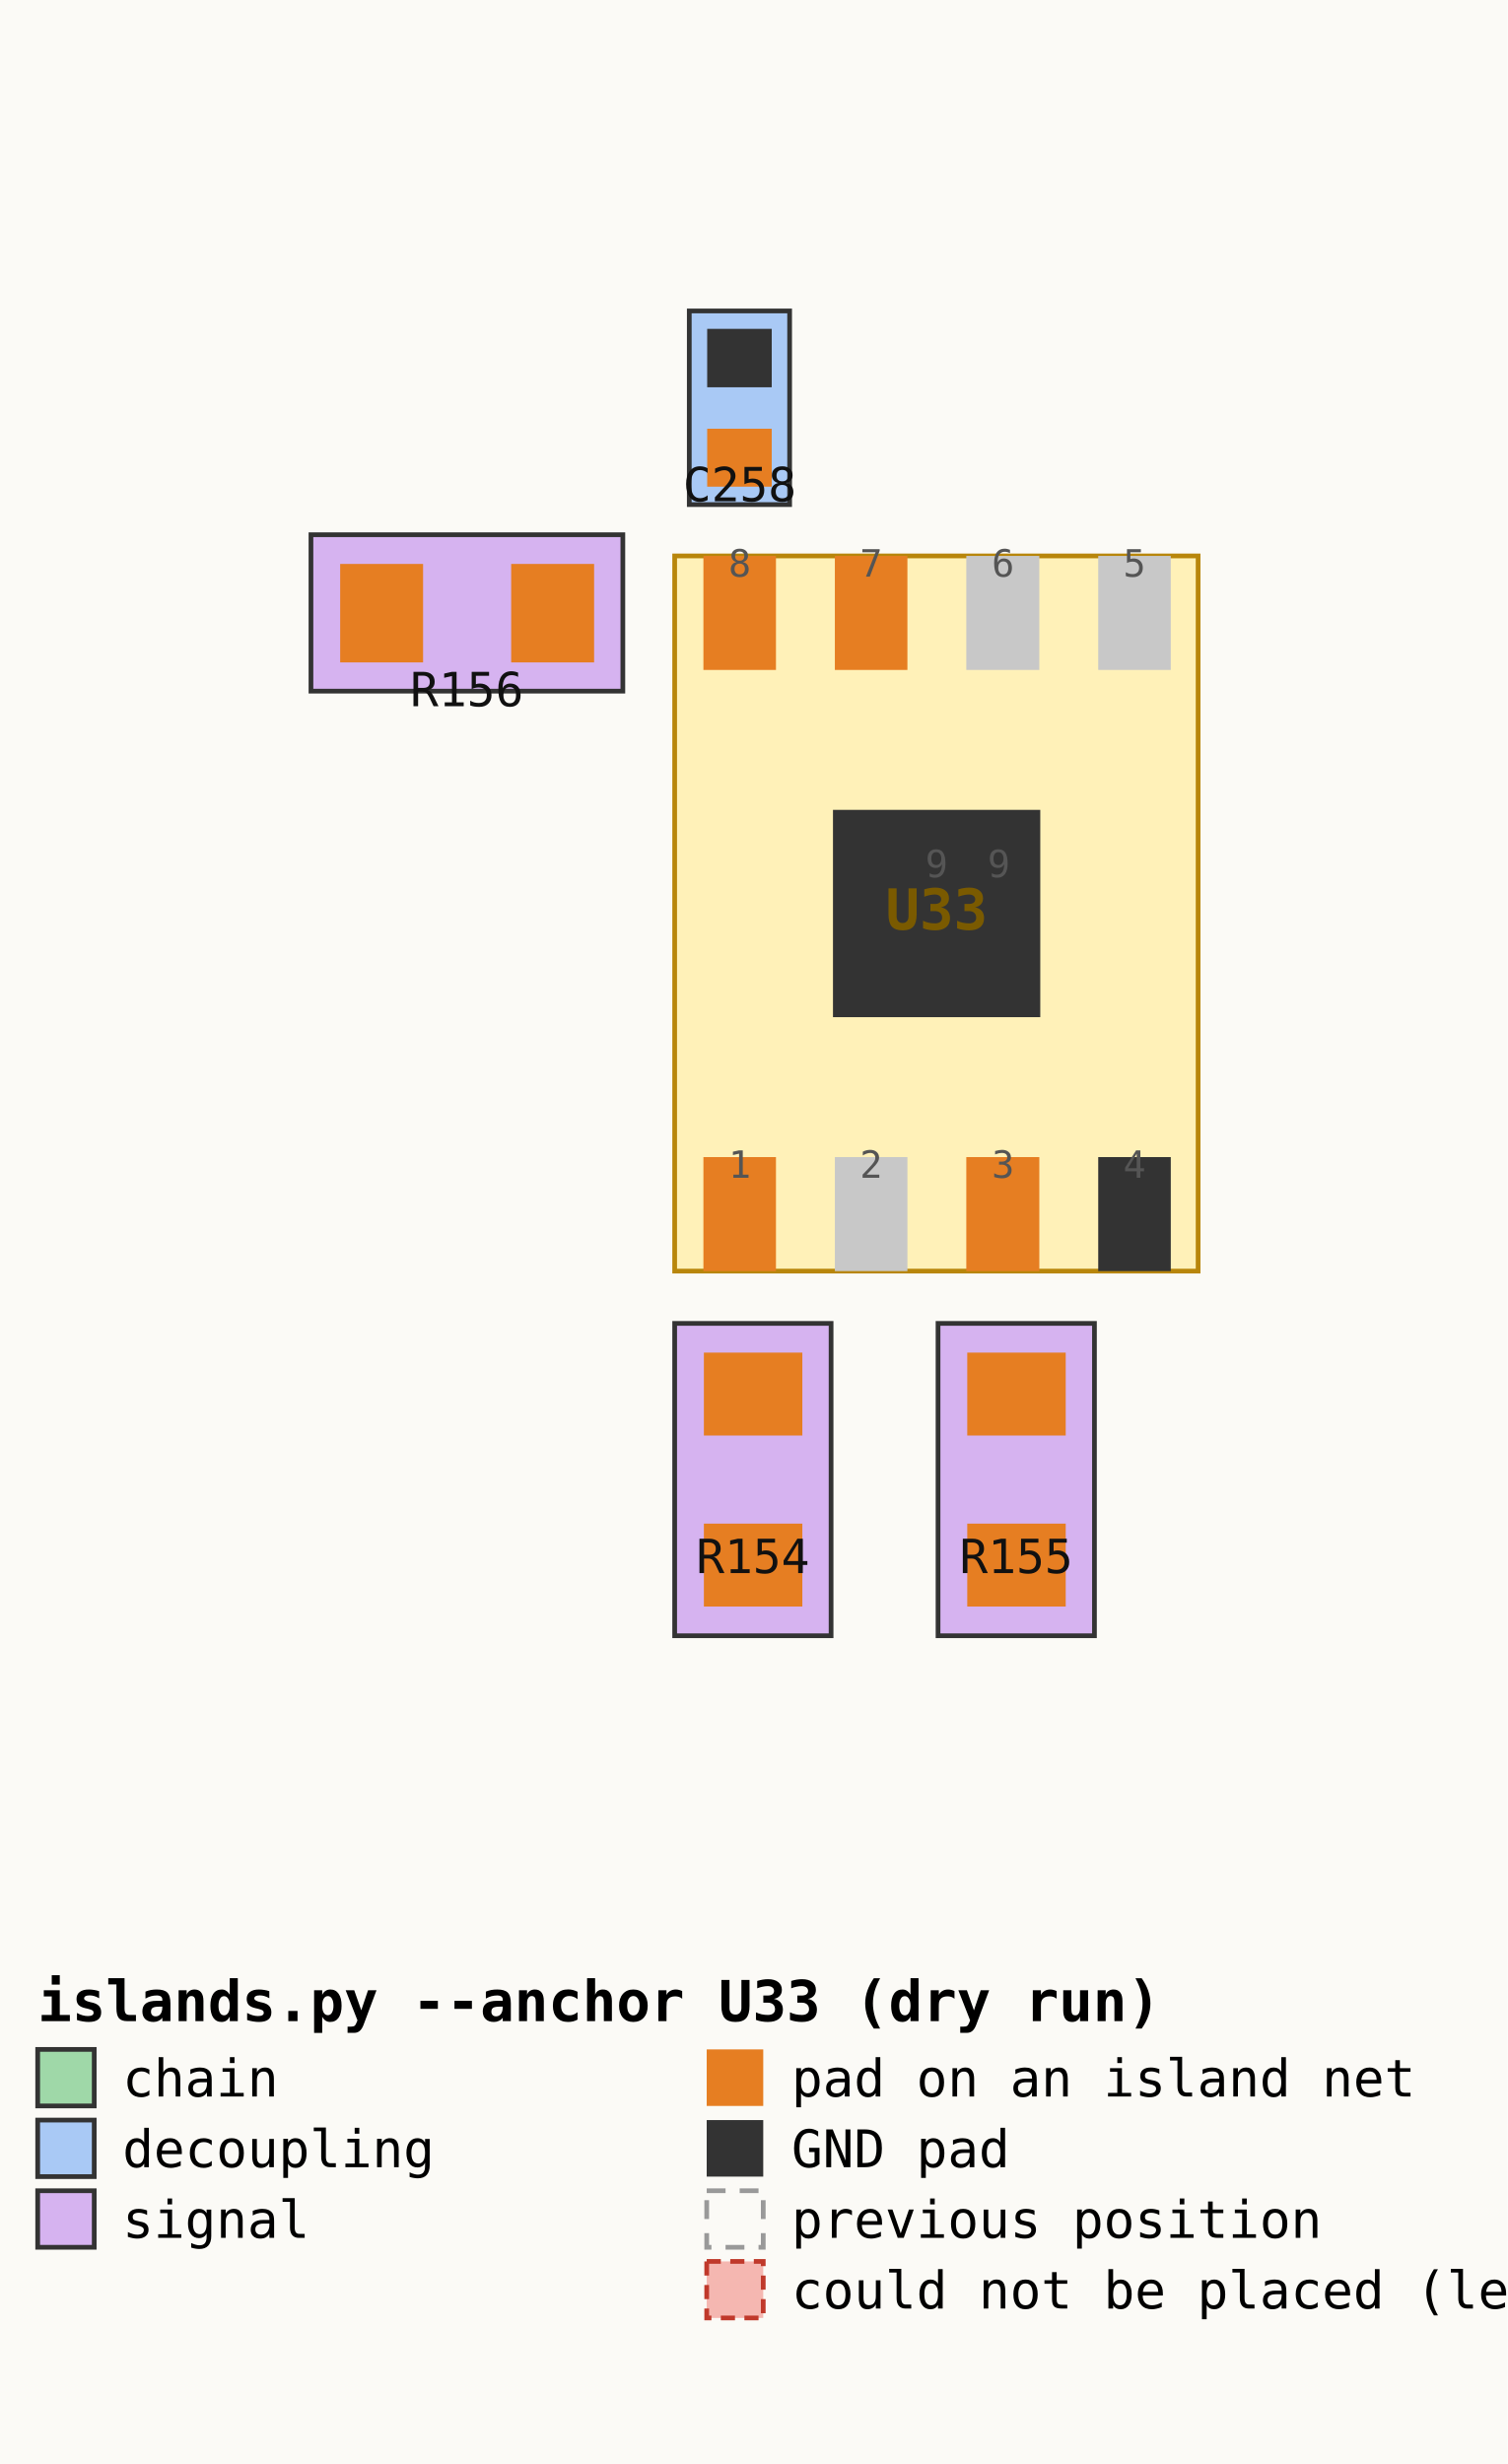
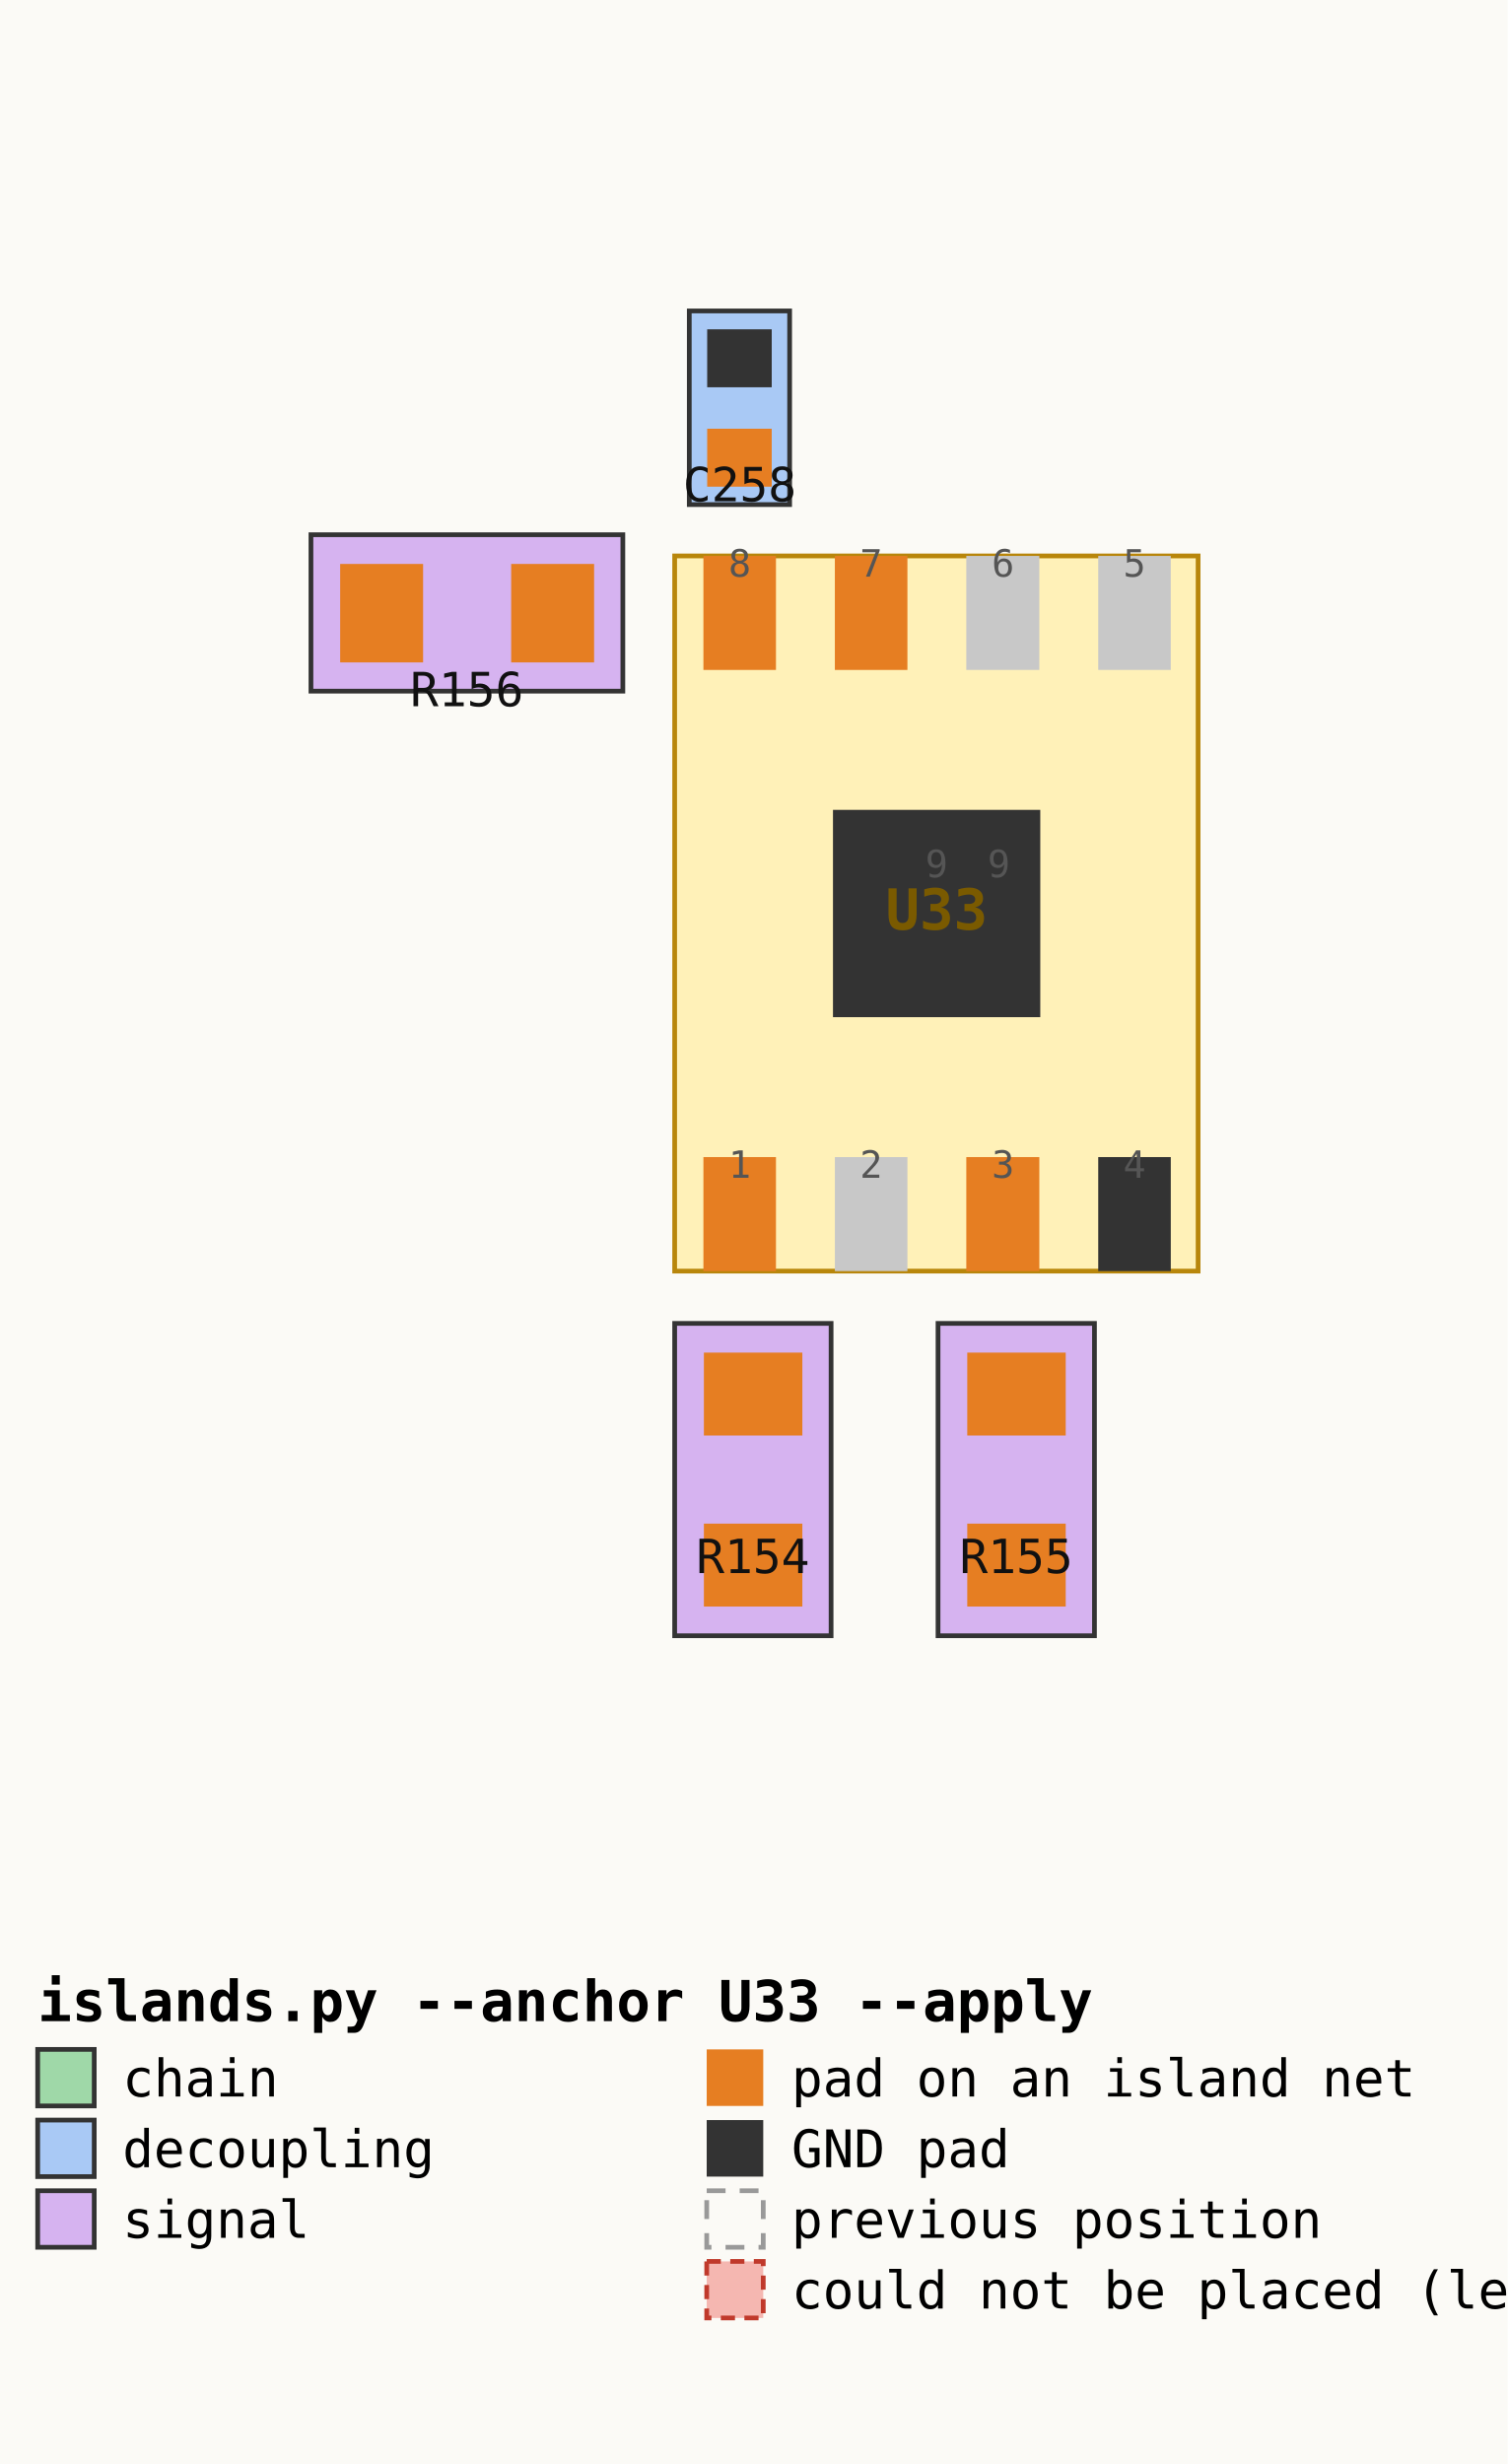
<svg xmlns="http://www.w3.org/2000/svg" width="320" height="523" viewBox="0 0 320 523" font-family="monospace">
  <rect x="0" y="0" width="320" height="523" fill="#fbfaf6" />
-   <rect x="-8767.1" y="359.8" width="2200.0" height="2200.0" fill="none" stroke="#000" stroke-width="2" />
-   <polygon points="-8328.9,7100.4 -8217.8,7100.4 -8217.8,7252.2 -8328.9,7252.2" fill="none" stroke="#b8860b" stroke-width="1" stroke-dasharray="4,3" />
+   <rect x="-8767.1" y="-498.2" width="2200.0" height="2200.0" fill="none" stroke="#000" stroke-width="2" />
+   <polygon points="-8328.9,6242.4 -8217.8,6242.4 -8217.8,6394.2 -8328.9,6394.2" fill="none" stroke="#b8860b" stroke-width="1" stroke-dasharray="4,3" />
  <polygon points="143.2,118.0 254.3,118.0 254.3,269.8 143.2,269.8" fill="#fff1b8" stroke="#b8860b" stroke-width="1" />
  <polygon points="149.3,245.6 164.7,245.6 164.7,269.8 149.3,269.8" fill="#e67e22" stroke="none" stroke-width="1" />
  <text x="157.0" y="250.0" font-size="8" fill="#555" text-anchor="middle">1</text>
  <polygon points="177.2,245.6 192.6,245.6 192.6,269.8 177.2,269.8" fill="#c8c8c8" stroke="none" stroke-width="1" />
  <text x="184.9" y="250.0" font-size="8" fill="#555" text-anchor="middle">2</text>
  <polygon points="205.1,245.6 220.6,245.6 220.6,269.8 205.1,269.8" fill="#e67e22" stroke="none" stroke-width="1" />
  <text x="212.9" y="250.0" font-size="8" fill="#555" text-anchor="middle">3</text>
  <polygon points="233.1,245.6 248.5,245.6 248.5,269.8 233.1,269.8" fill="#333" stroke="none" stroke-width="1" />
  <text x="240.8" y="250.0" font-size="8" fill="#555" text-anchor="middle">4</text>
  <polygon points="233.1,118.0 248.5,118.0 248.5,142.2 233.1,142.2" fill="#c8c8c8" stroke="none" stroke-width="1" />
  <text x="240.8" y="122.4" font-size="8" fill="#555" text-anchor="middle">5</text>
  <polygon points="205.1,118.0 220.6,118.0 220.6,142.2 205.1,142.2" fill="#c8c8c8" stroke="none" stroke-width="1" />
  <text x="212.9" y="122.4" font-size="8" fill="#555" text-anchor="middle">6</text>
  <polygon points="177.2,118.0 192.6,118.0 192.6,142.2 177.2,142.2" fill="#e67e22" stroke="none" stroke-width="1" />
  <text x="184.9" y="122.4" font-size="8" fill="#555" text-anchor="middle">7</text>
  <polygon points="149.3,118.0 164.7,118.0 164.7,142.2 149.3,142.2" fill="#e67e22" stroke="none" stroke-width="1" />
  <text x="157.0" y="122.4" font-size="8" fill="#555" text-anchor="middle">8</text>
  <circle cx="185.6" cy="193.9" r="6.6" fill="#333" />
  <text x="185.6" y="186.2" font-size="8" fill="#555" text-anchor="middle">9</text>
  <polygon points="176.8,171.9 220.8,171.9 220.8,215.9 176.8,215.9" fill="#333" stroke="none" stroke-width="1" />
  <text x="198.8" y="186.2" font-size="8" fill="#555" text-anchor="middle">9</text>
  <circle cx="212.0" cy="193.9" r="6.6" fill="#333" />
  <text x="212.0" y="186.2" font-size="8" fill="#555" text-anchor="middle">9</text>
  <text x="198.8" y="193.9" font-size="12" font-weight="bold" fill="#7a5a00" text-anchor="middle" dominant-baseline="middle">U33</text>
  <polygon points="66.0,113.5 132.2,113.5 132.2,146.7 66.0,146.7" fill="#d6b3f0" stroke="#333" stroke-width="1" />
  <polygon points="72.2,119.7 89.8,119.7 89.8,140.6 72.2,140.6" fill="#e67e22" stroke="none" stroke-width="1" />
  <polygon points="108.5,119.7 126.1,119.7 126.1,140.6 108.5,140.6" fill="#e67e22" stroke="none" stroke-width="1" />
  <text x="99.1" y="149.9" font-size="10" fill="#111" text-anchor="middle">R156</text>
  <polygon points="146.3,107.1 146.3,66.0 167.6,66.0 167.6,107.1" fill="#a9c9f5" stroke="#333" stroke-width="1" />
  <polygon points="150.1,103.3 150.1,91.0 163.8,91.0 163.8,103.3" fill="#e67e22" stroke="none" stroke-width="1" />
-   <polygon points="150.1,82.2 150.1,69.8 163.8,69.8 163.8,82.2" fill="#333" stroke="none" stroke-width="1" />
+   <polygon points="150.1,82.2 150.1,69.9 163.8,69.9 163.8,82.2" fill="#333" stroke="none" stroke-width="1" />
  <text x="157.0" y="106.4" font-size="10" fill="#111" text-anchor="middle">C258</text>
  <polygon points="199.1,347.2 199.1,280.9 232.3,280.9 232.3,347.2" fill="#d6b3f0" stroke="#333" stroke-width="1" />
  <polygon points="205.3,341.0 205.3,323.4 226.2,323.4 226.2,341.0" fill="#e67e22" stroke="none" stroke-width="1" />
  <polygon points="205.3,304.7 205.3,287.1 226.2,287.1 226.2,304.7" fill="#e67e22" stroke="none" stroke-width="1" />
  <text x="215.7" y="333.9" font-size="10" fill="#111" text-anchor="middle">R155</text>
  <polygon points="143.2,347.2 143.2,280.9 176.4,280.9 176.4,347.2" fill="#d6b3f0" stroke="#333" stroke-width="1" />
  <polygon points="149.4,341.0 149.4,323.4 170.3,323.4 170.3,341.0" fill="#e67e22" stroke="none" stroke-width="1" />
  <polygon points="149.4,304.7 149.4,287.1 170.3,287.1 170.3,304.7" fill="#e67e22" stroke="none" stroke-width="1" />
  <text x="159.8" y="333.9" font-size="10" fill="#111" text-anchor="middle">R154</text>
-   <text x="8" y="429" font-size="12" font-weight="bold">islands.py --anchor U33 (dry run)</text>
+   <text x="8" y="429" font-size="12" font-weight="bold">islands.py --anchor U33 --apply</text>
  <rect x="8" y="435" width="12" height="12" fill="#9fd8a8" stroke="#333" />
  <text x="26" y="445" font-size="11">chain</text>
  <rect x="8" y="450" width="12" height="12" fill="#a9c9f5" stroke="#333" />
  <text x="26" y="460" font-size="11">decoupling</text>
  <rect x="8" y="465" width="12" height="12" fill="#d6b3f0" stroke="#333" />
  <text x="26" y="475" font-size="11">signal</text>
  <rect x="150" y="435" width="12" height="12" fill="#e67e22" />
  <text x="168" y="445" font-size="11">pad on an island net</text>
  <rect x="150" y="450" width="12" height="12" fill="#333" />
  <text x="168" y="460" font-size="11">GND pad</text>
  <rect x="150" y="465" width="12" height="12" fill="none" stroke="#999" stroke-dasharray="4,3" />
  <text x="168" y="475" font-size="11">previous position</text>
  <rect x="150" y="480" width="12" height="12" fill="#f5b7b1" stroke="#c0392b" stroke-dasharray="3,2" />
  <text x="168" y="490" font-size="11">could not be placed (left where it is)</text>
  <text x="400" y="445" font-size="11">previous positions out of view: R156, C258, R155, R154</text>
-   <text x="400" y="460" font-size="11">grid: 428.5..443.1 x 13.6..32.4 mm, 22 px/mm</text>
+   <text x="400" y="460" font-size="11">grid: 428.5..443.1 x 52.6..71.4 mm, 22 px/mm</text>
</svg>
